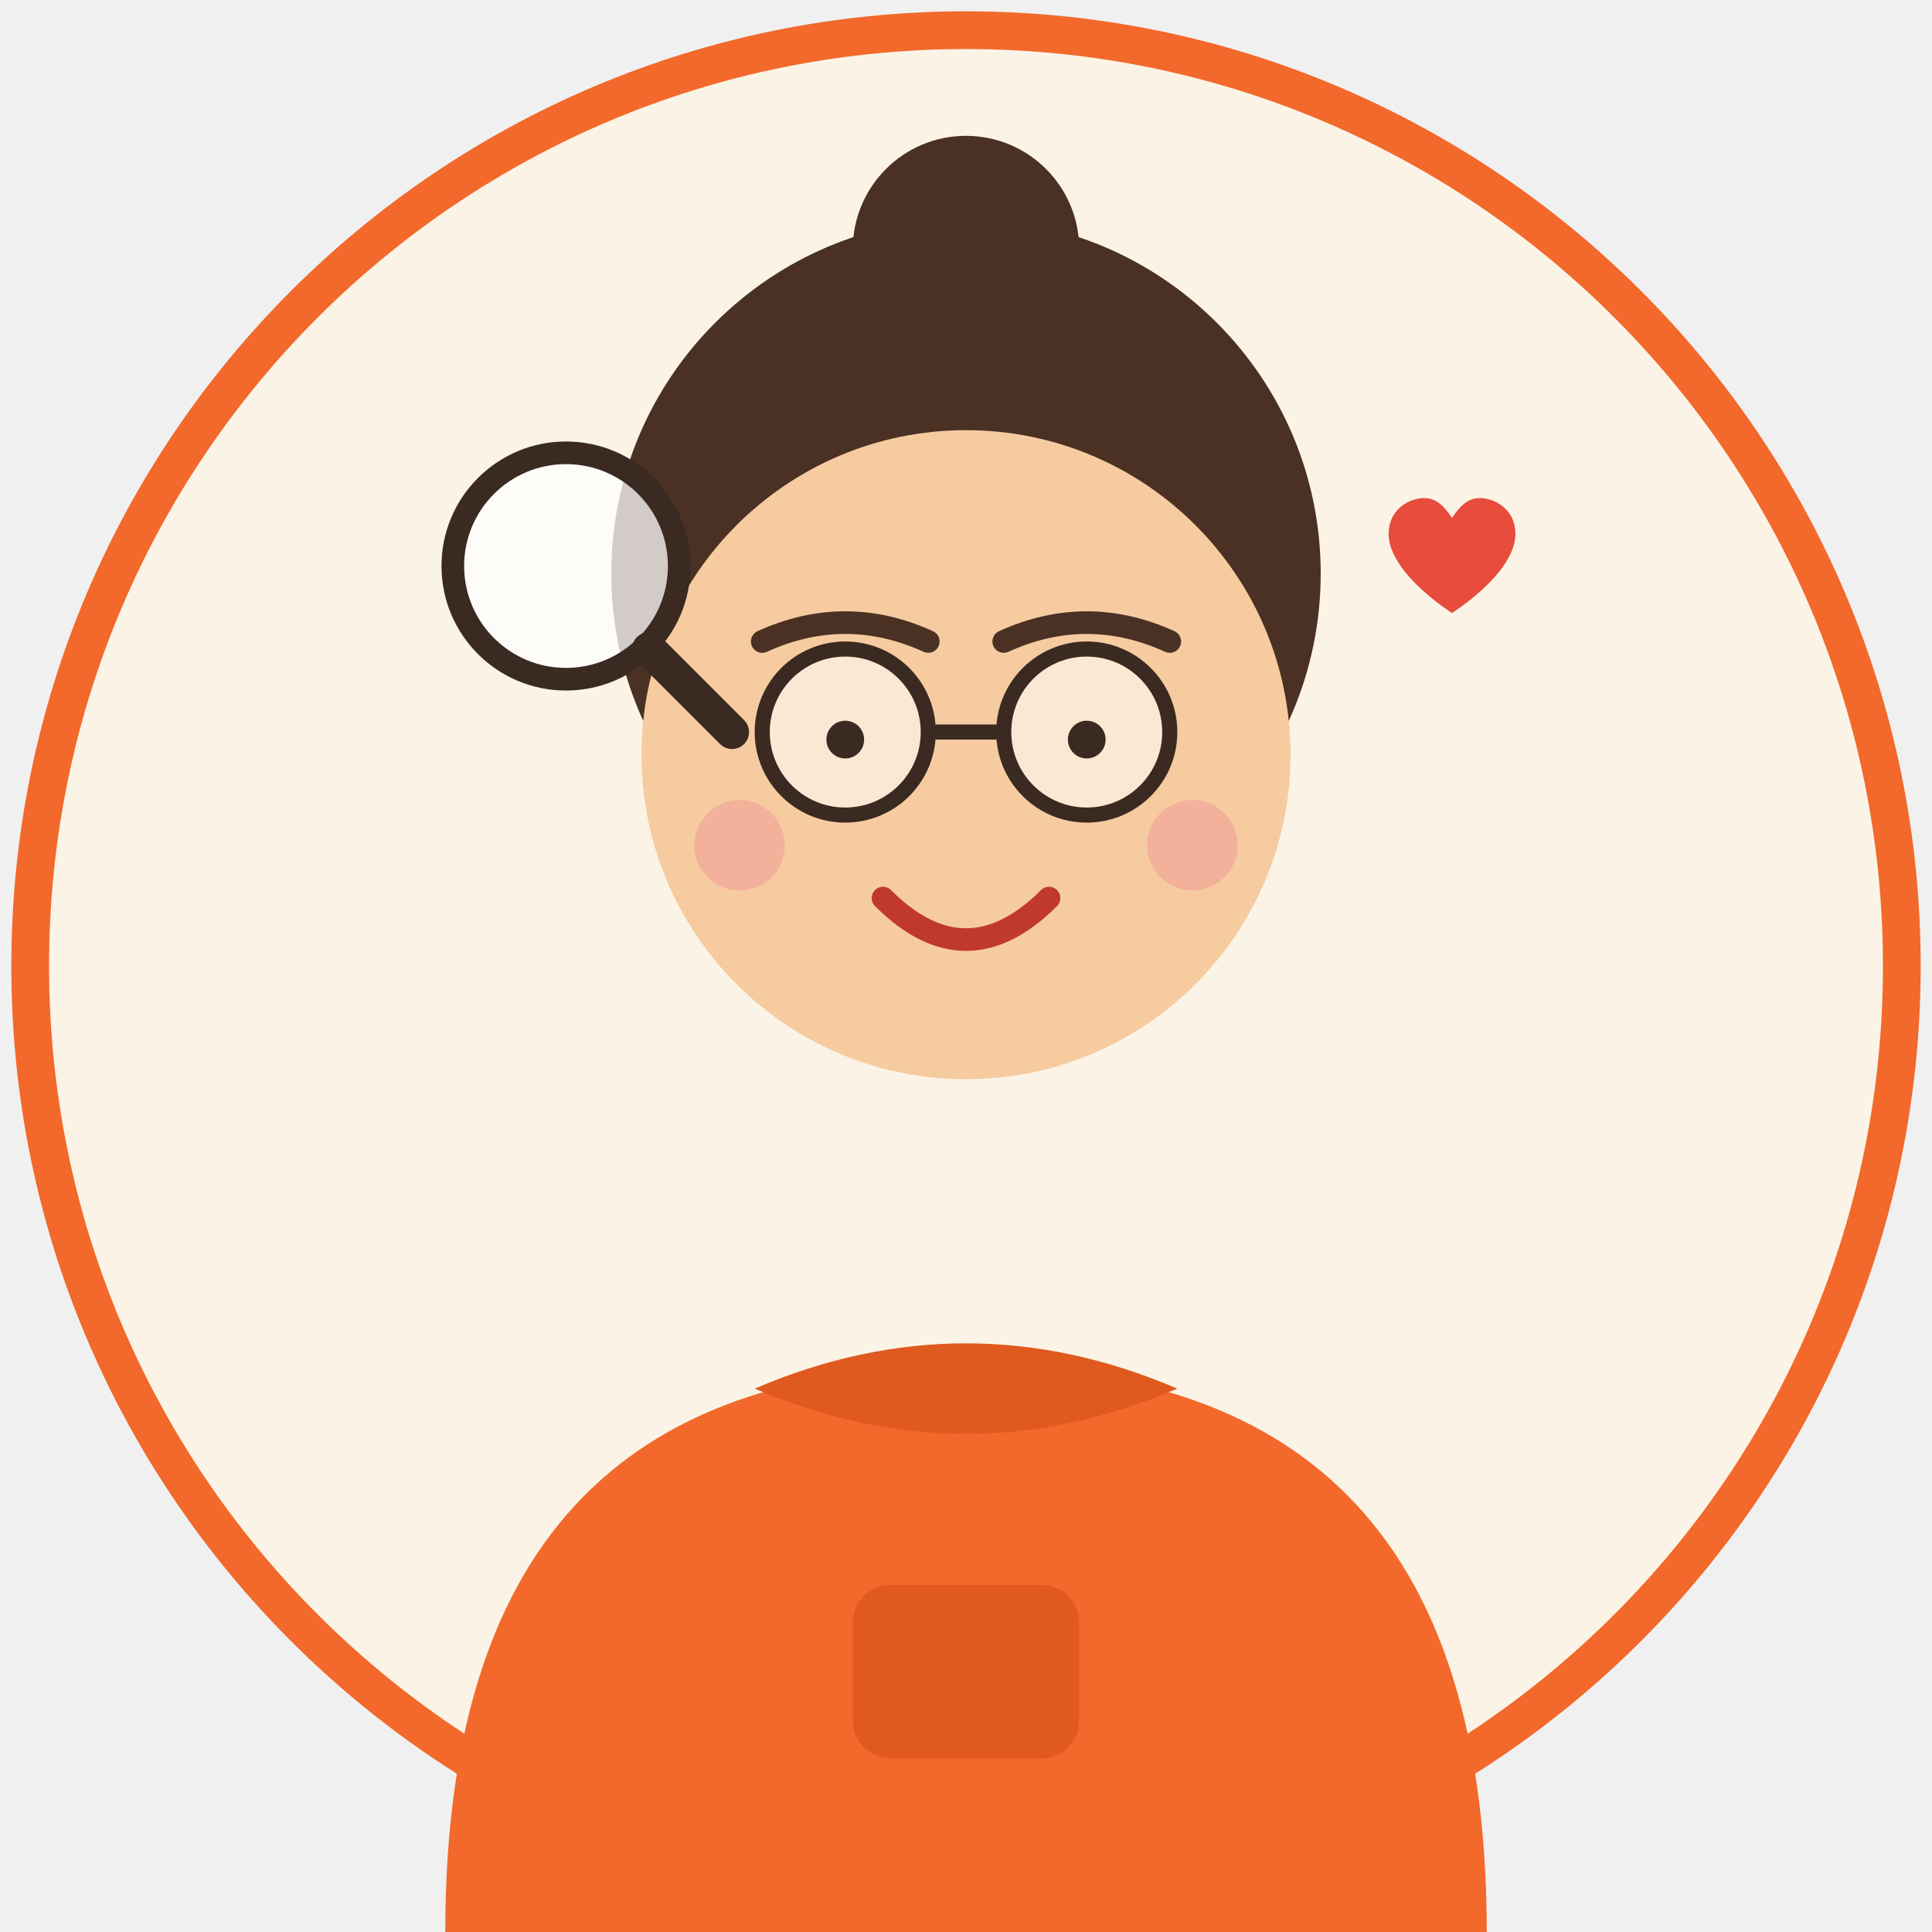
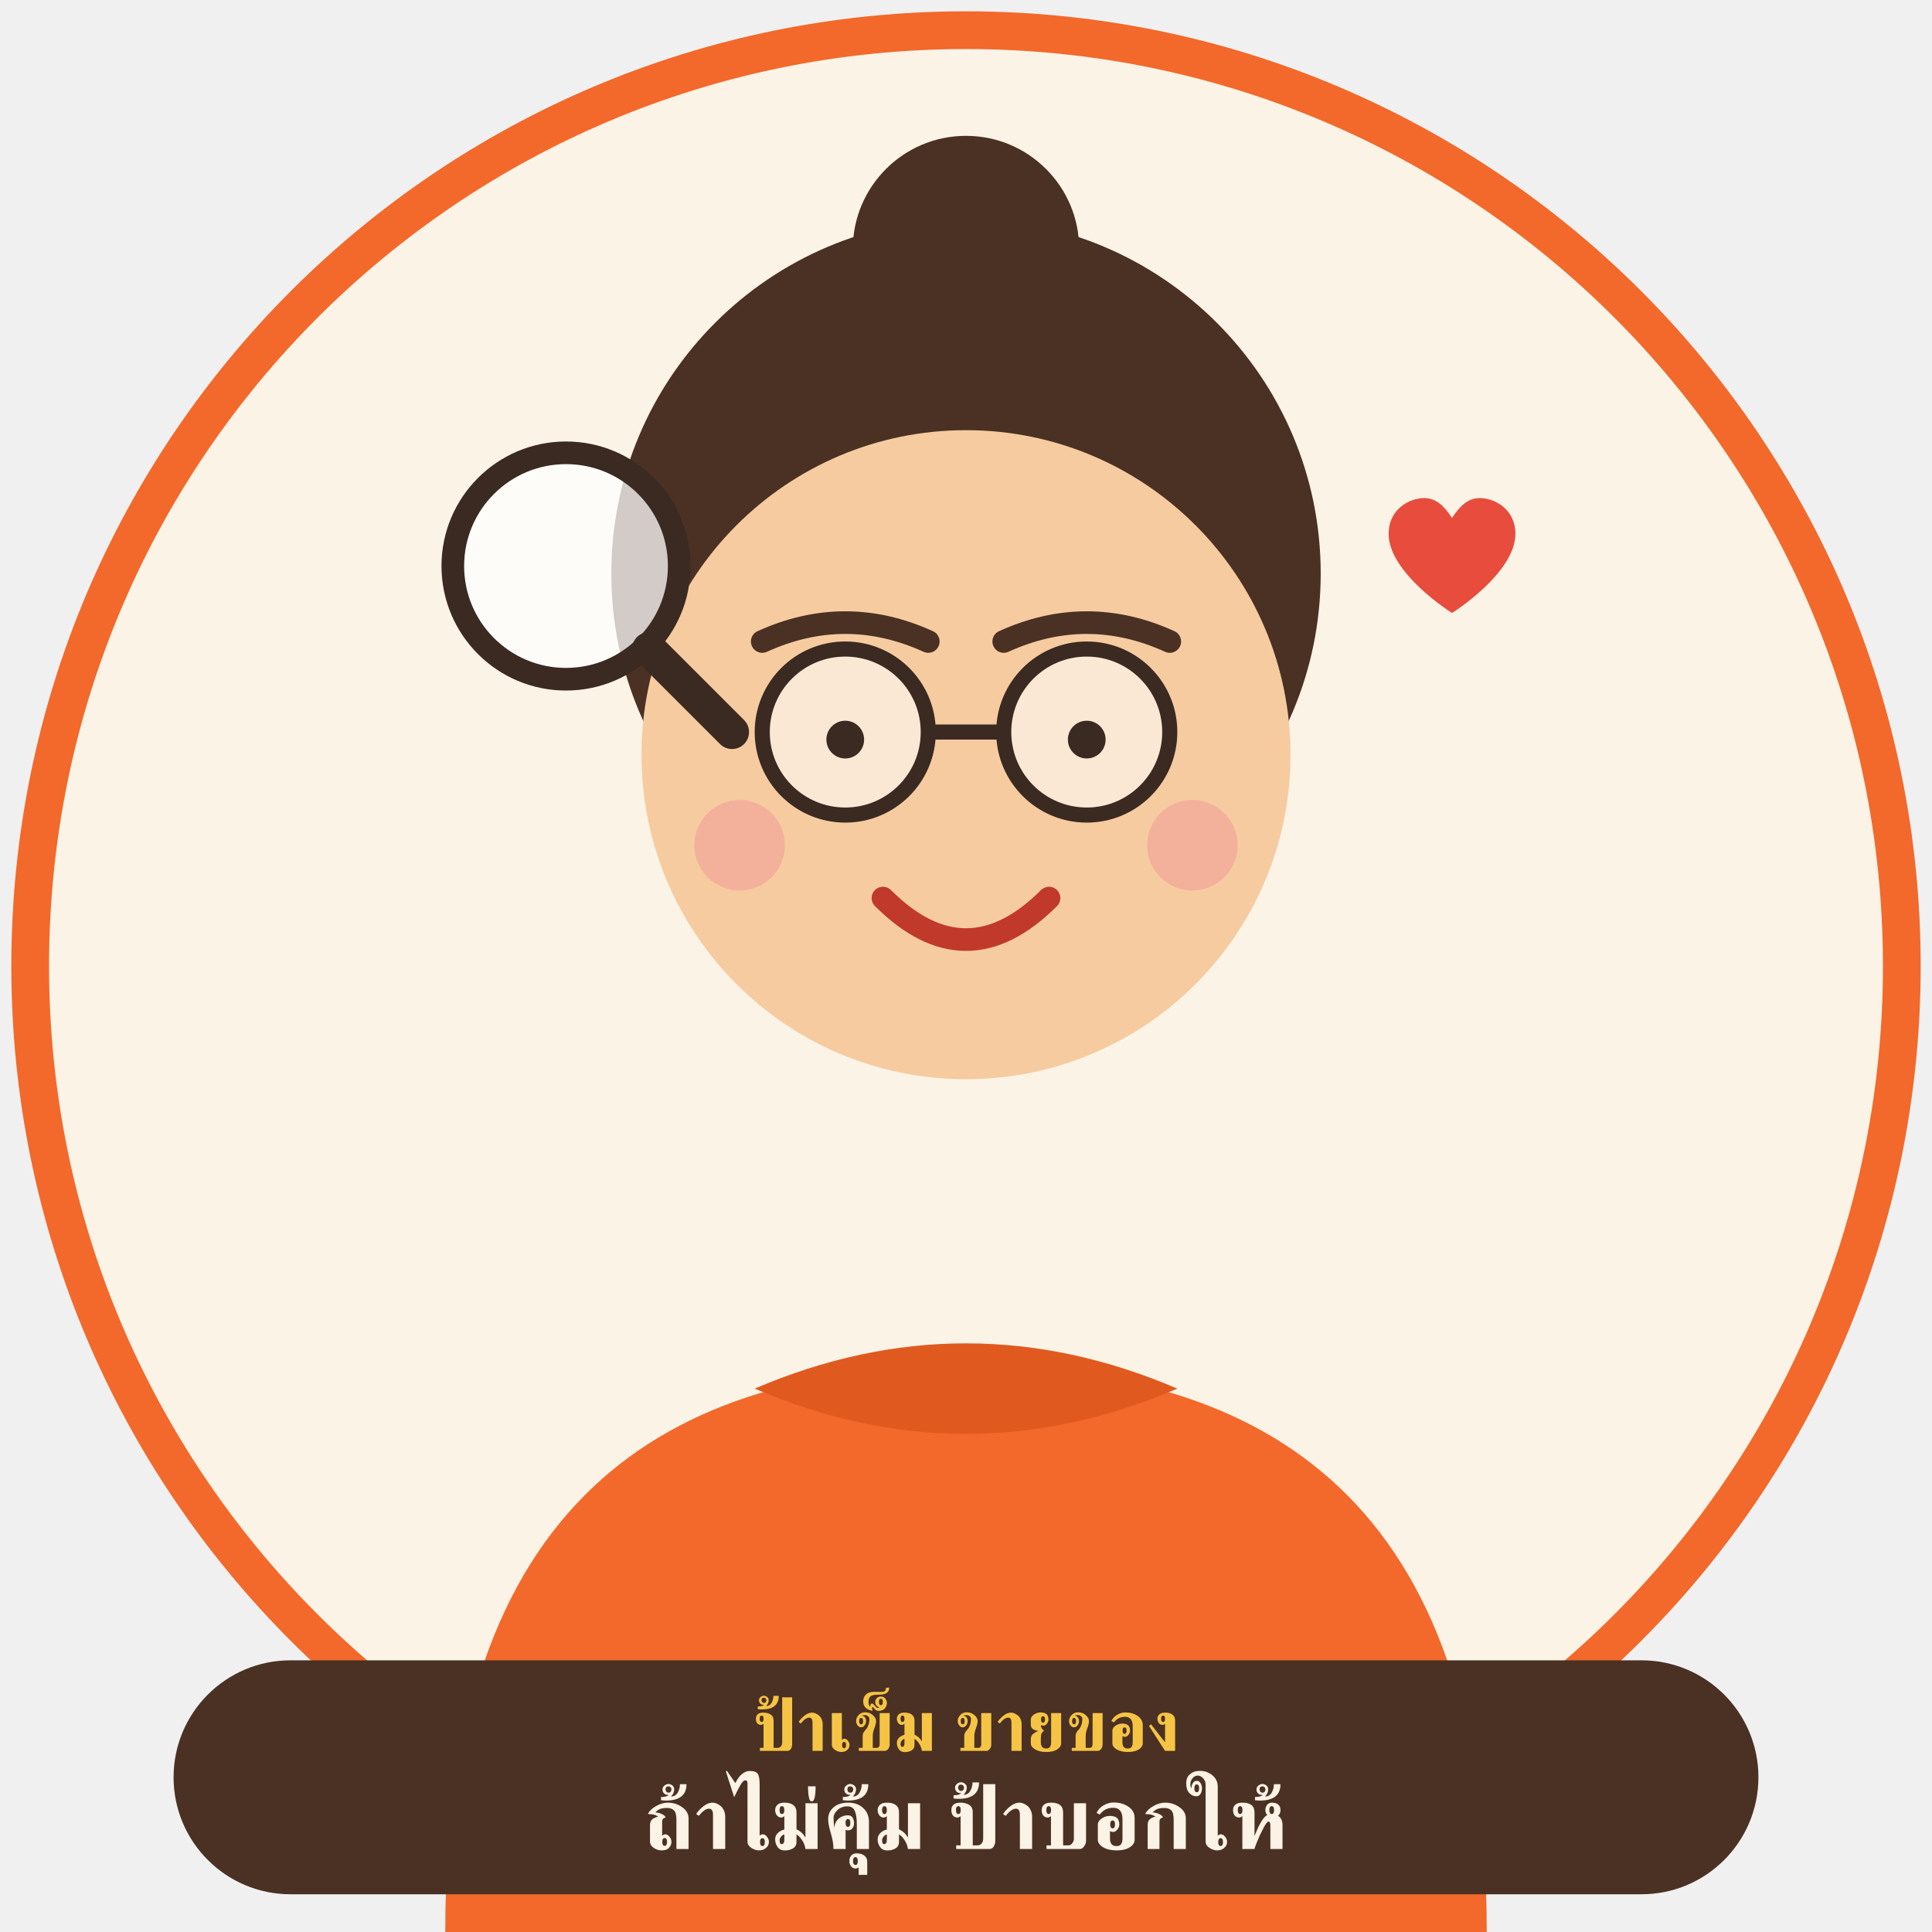
<svg xmlns="http://www.w3.org/2000/svg" viewBox="0 0 512 512" width="512" height="512">
  <circle cx="256" cy="256" r="248" fill="#FBF3E6" />
  <circle cx="256" cy="256" r="248" fill="none" stroke="#F2692B" stroke-width="10" />
  <circle cx="256" cy="152" r="94" fill="#4A3123" />
  <circle cx="256" cy="66" r="30" fill="#4A3123" />
  <path d="M118 512 C118 398 176 362 256 362 C336 362 394 398 394 512 Z" fill="#F2692B" />
  <path d="M200 368 Q256 344 312 368 Q256 392 200 368 Z" fill="#E05A1F" />
-   <rect x="226" y="420" width="60" height="46" rx="10" fill="#E05A1F" />
+   <rect x="46" y="440" width="420" height="62" rx="31" fill="#4A3123" />
+   <text x="256" y="464" text-anchor="middle" font-family="Leelawadee UI, Tahoma, sans-serif" font-size="19" font-weight="bold" fill="#F6C445">ป้าเข็ม ขายของ</text>
+   <text x="256" y="490" text-anchor="middle" font-family="Leelawadee UI, Tahoma, sans-serif" font-size="23" font-weight="bold" fill="#FBF3E6">ถ้าไม่คุ้ม ป้าบอกให้</text>
  <circle cx="256" cy="200" r="86" fill="#F6CBA0" />
  <circle cx="196" cy="224" r="12" fill="#F2A098" opacity="0.6" />
  <circle cx="316" cy="224" r="12" fill="#F2A098" opacity="0.6" />
  <circle cx="224" cy="194" r="22" fill="#FFFFFF" fill-opacity="0.55" stroke="#3A2A22" stroke-width="4" />
  <circle cx="288" cy="194" r="22" fill="#FFFFFF" fill-opacity="0.55" stroke="#3A2A22" stroke-width="4" />
  <line x1="246" y1="194" x2="266" y2="194" stroke="#3A2A22" stroke-width="4" />
  <circle cx="224" cy="196" r="5" fill="#3A2A22" />
  <circle cx="288" cy="196" r="5" fill="#3A2A22" />
  <path d="M202 170 Q224 160 246 170" fill="none" stroke="#4A3123" stroke-width="6" stroke-linecap="round" />
  <path d="M266 170 Q288 160 310 170" fill="none" stroke="#4A3123" stroke-width="6" stroke-linecap="round" />
  <path d="M234 238 Q256 260 278 238" fill="none" stroke="#C0392B" stroke-width="6" stroke-linecap="round" />
  <circle cx="150" cy="150" r="30" fill="#FFFFFF" fill-opacity="0.75" stroke="#3A2A22" stroke-width="6" />
  <line x1="172" y1="172" x2="194" y2="194" stroke="#3A2A22" stroke-width="9" stroke-linecap="round" />
  <g transform="translate(368 132) scale(1.05)">
    <path d="M16 29 C 16 29 0 19 0 9 C 0 3 5 0 9 0 C 12 0 14 2 16 5 C 18 2 20 0 23 0 C 27 0 32 3 32 9 C 32 19 16 29 16 29 Z" fill="#E74C3C" />
  </g>
</svg>
